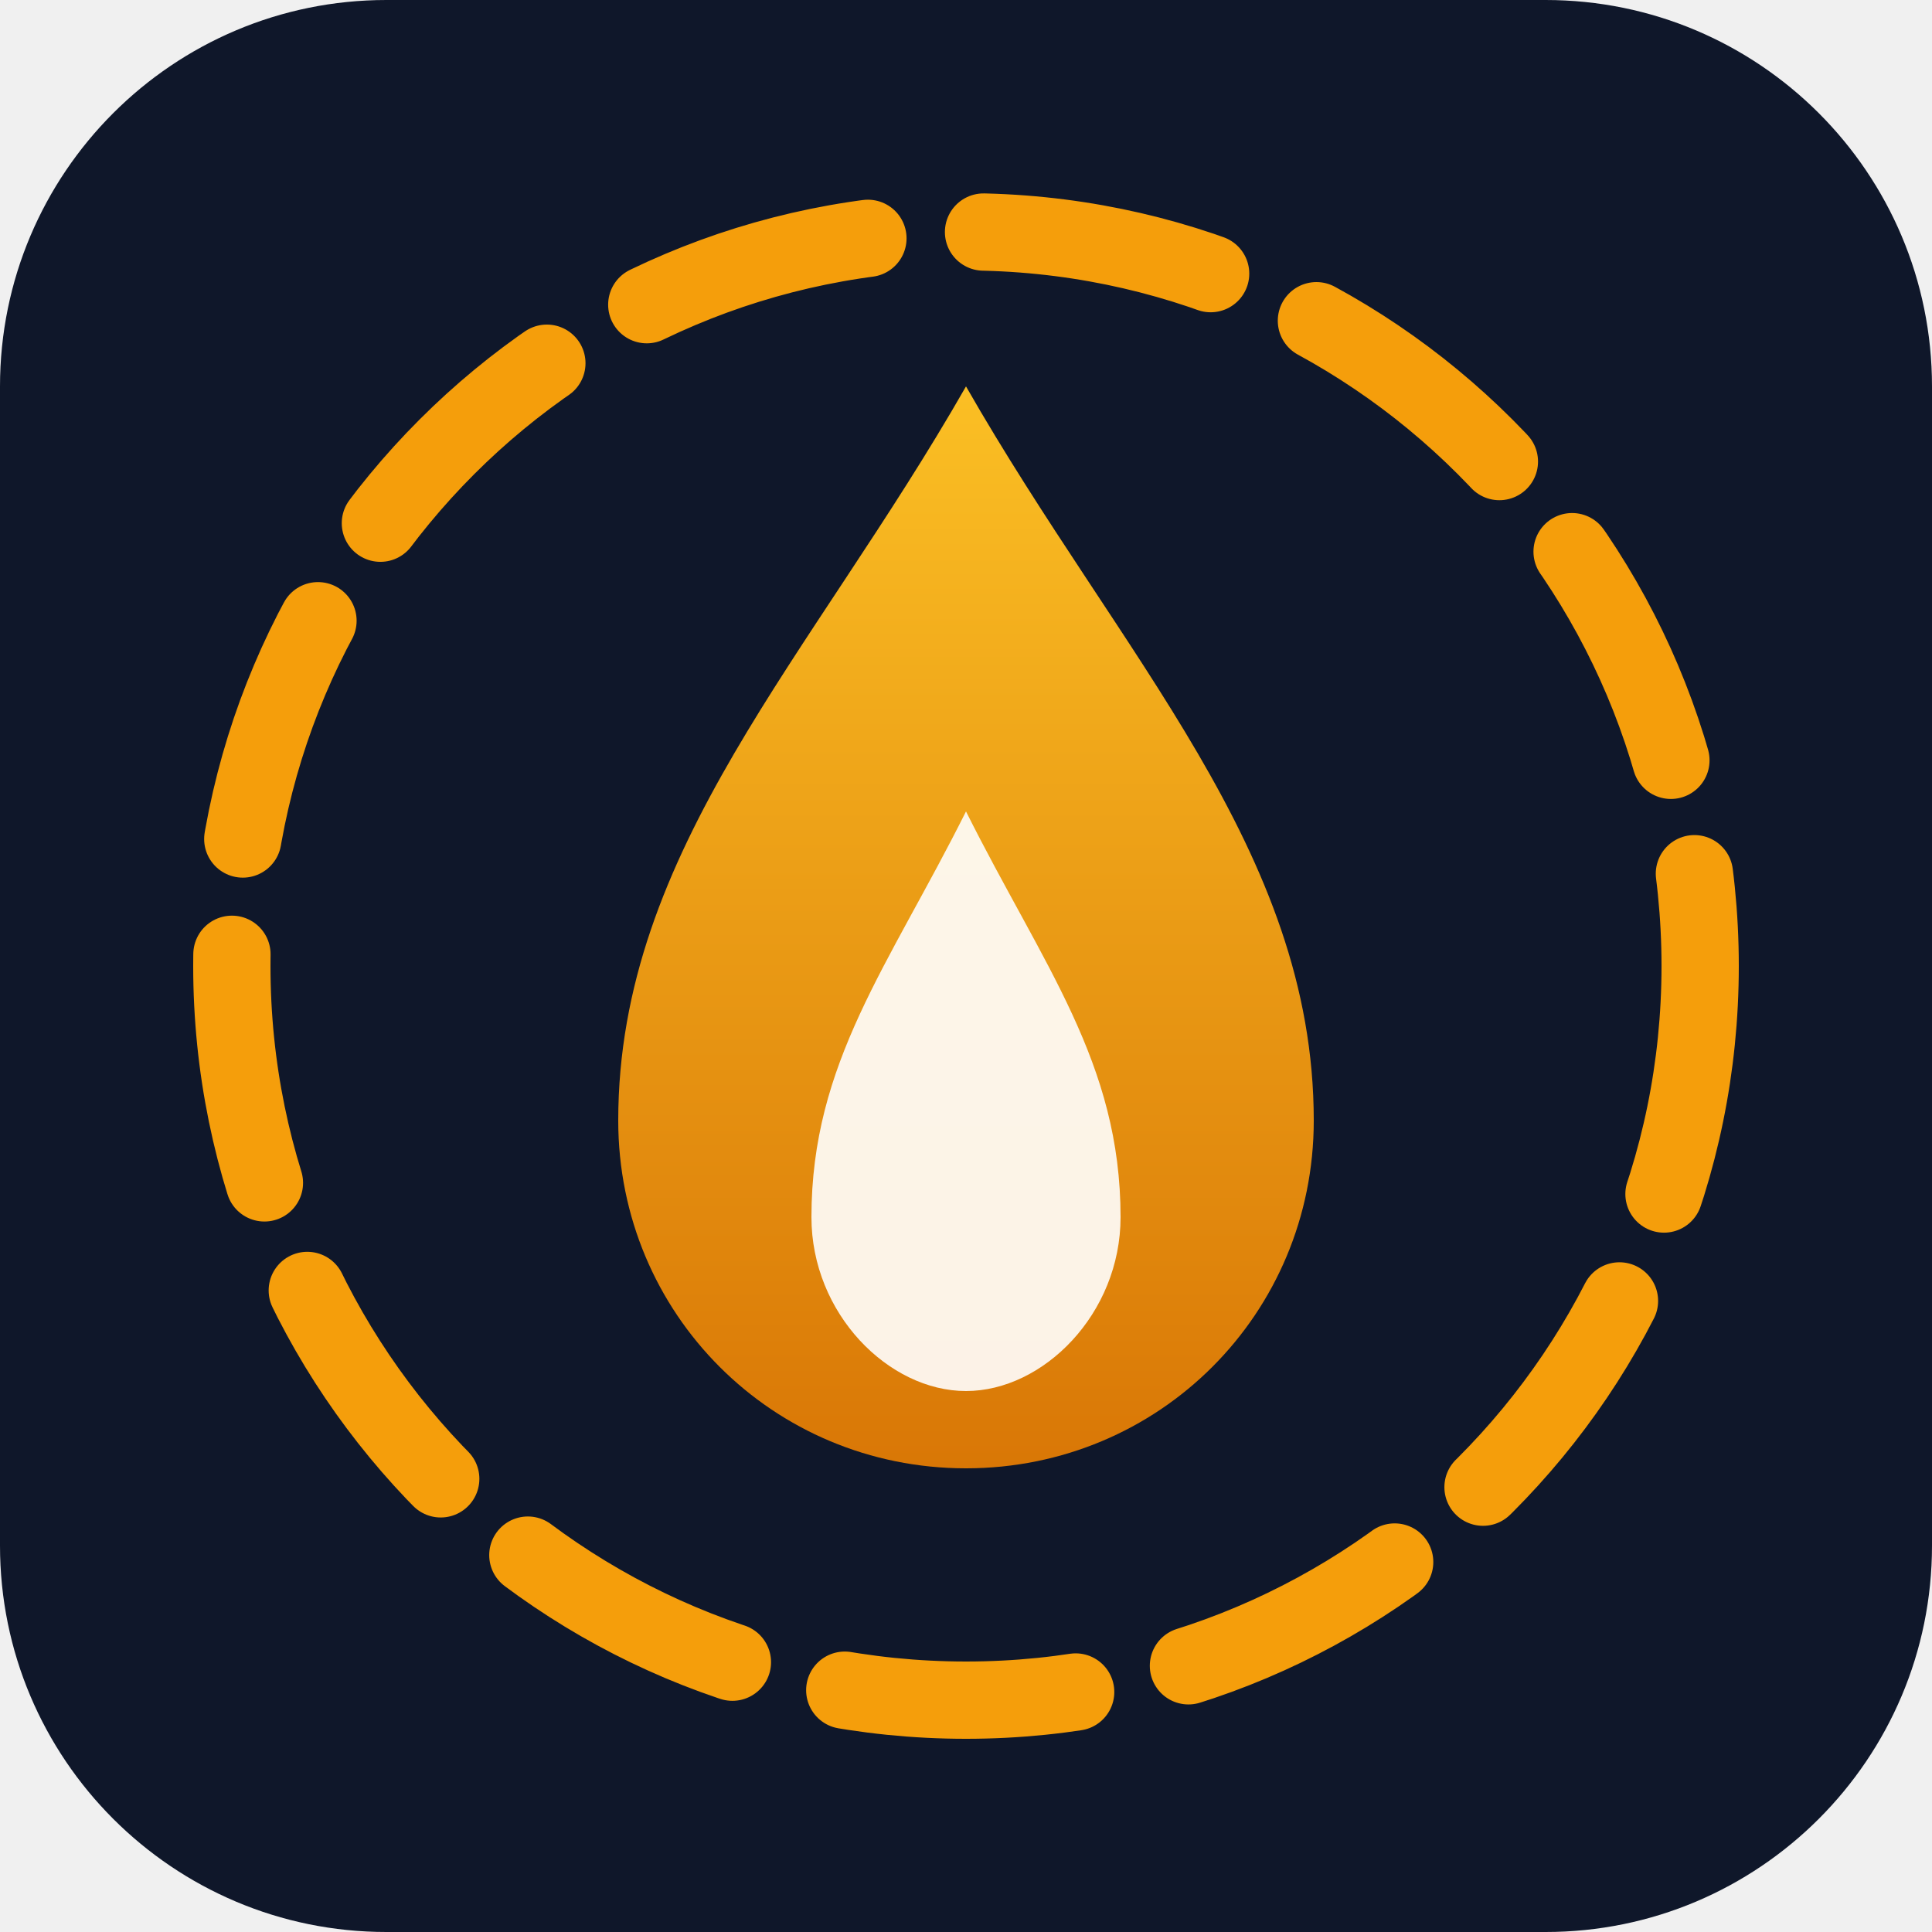
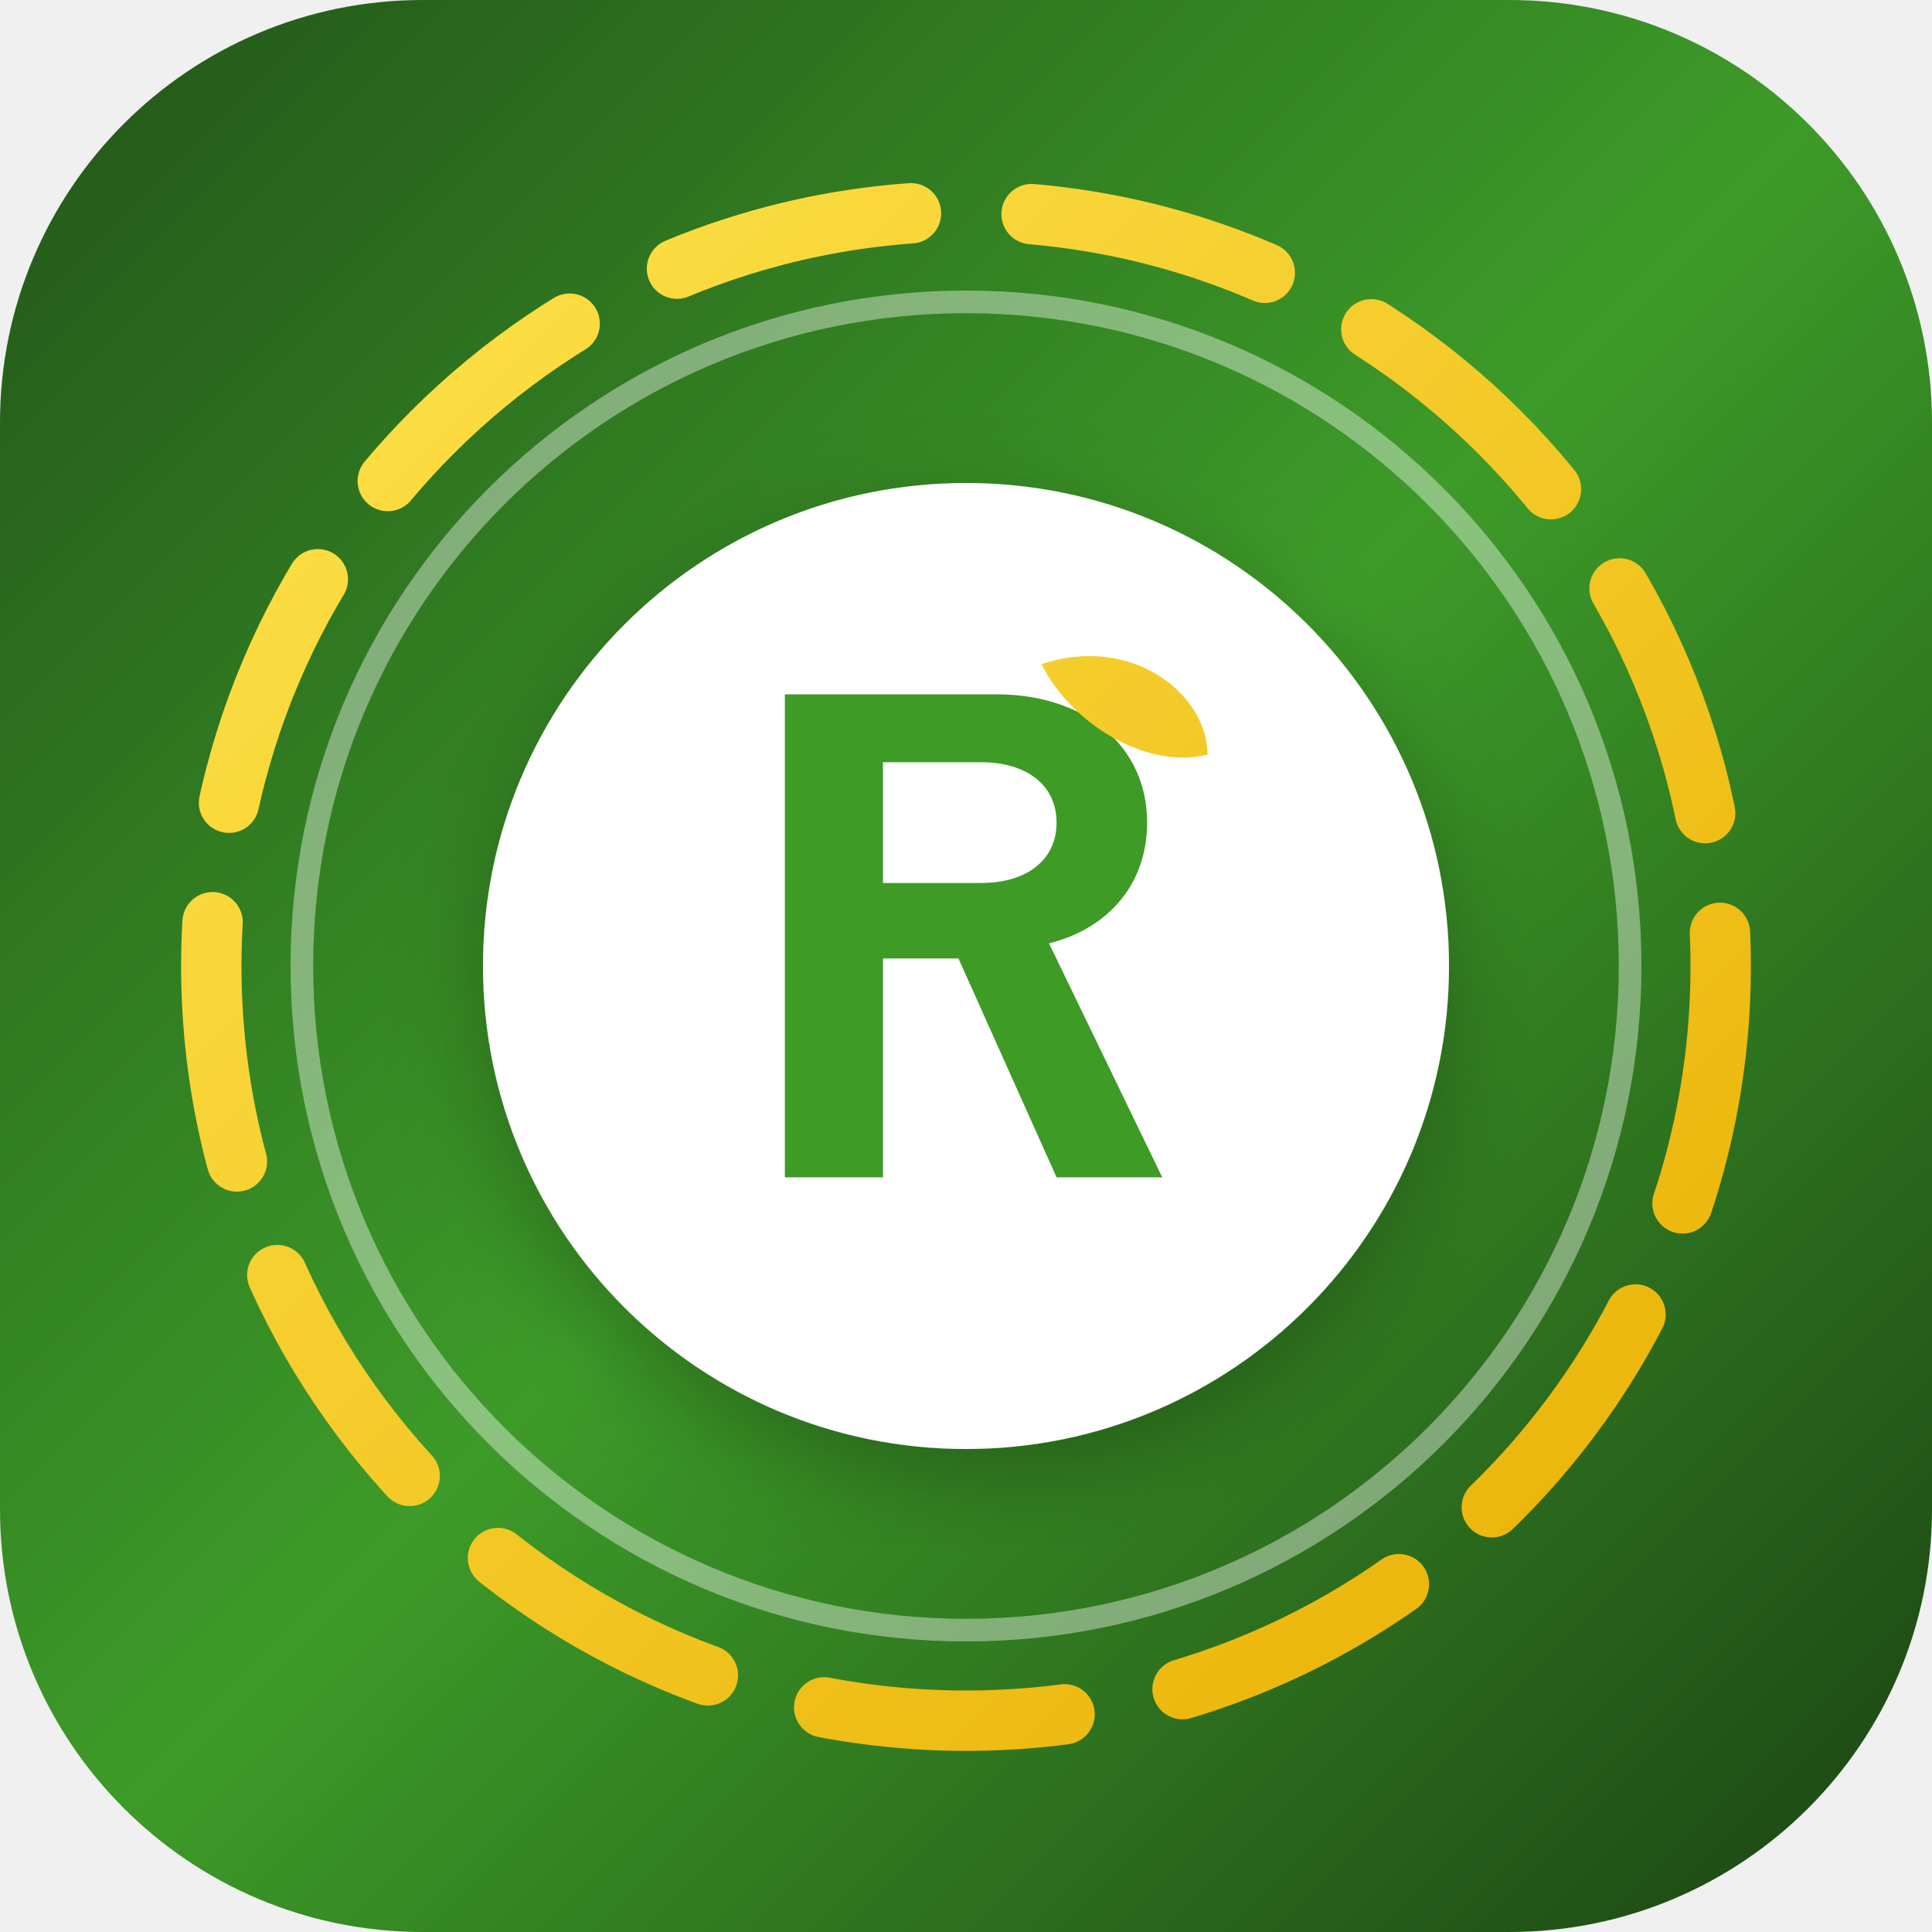
- <svg xmlns="http://www.w3.org/2000/svg" viewBox="0 0 100 100" fill="none">
-   <rect width="100" height="100" rx="20" fill="#0f172a" />
-   <circle cx="50" cy="50" r="38" stroke="#f59e0b" stroke-width="4" stroke-dasharray="12 6" stroke-linecap="round" />
-   <path d="M50 20C42 34 32 44 32 58C32 68 40 76 50 76C60 76 68 68 68 58C68 44 58 34 50 20Z" fill="url(#brandGrad)" />
-   <path d="M50 42C46 50 42 55 42 63C42 68 46 72 50 72C54 72 58 68 58 63C58 55 54 50 50 42Z" fill="#ffffff" opacity="0.9" />
+ <svg xmlns="http://www.w3.org/2000/svg" viewBox="0 0 128 128" fill="none">
  <defs>
-     <linearGradient id="brandGrad" x1="50" y1="20" x2="50" y2="76" gradientUnits="userSpaceOnUse">
-       <stop stop-color="#fbbf24" />
-       <stop offset="1" stop-color="#d97706" />
+     <linearGradient id="raghavBg" x1="0" y1="0" x2="128" y2="128" gradientUnits="userSpaceOnUse">
+       <stop stop-color="#225419" />
+       <stop offset="0.5" stop-color="#3D9B28" />
+       <stop offset="1" stop-color="#1b4213" />
    </linearGradient>
+     <linearGradient id="goldGrad" x1="20" y1="20" x2="108" y2="108" gradientUnits="userSpaceOnUse">
+       <stop stop-color="#FDE047" />
+       <stop offset="1" stop-color="#EAB308" />
+     </linearGradient>
+     <filter id="shadow" x="-10%" y="-10%" width="120%" height="120%">
+       <feDropShadow dx="0" dy="2" stdDeviation="3" flood-opacity="0.25" />
+     </filter>
  </defs>
+   <rect width="128" height="128" rx="28" fill="url(#raghavBg)" />
+   <circle cx="64" cy="64" r="50" stroke="url(#goldGrad)" stroke-width="4" stroke-dasharray="16 8" stroke-linecap="round" />
+   <circle cx="64" cy="64" r="44" stroke="#ffffff" stroke-width="1.5" opacity="0.4" />
+   <g filter="url(#shadow)">
+     <circle cx="64" cy="64" r="32" fill="#ffffff" />
+     <path d="M52 46 H66 C72 46 76 49.5 76 54.5 C76 58.5 73.5 61.5 69.5 62.5 L77 78 H70 L63.5 63.5 H58.5 V78 H52 V46 Z M58.5 58.5 H65 C68 58.5 70 57 70 54.5 C70 52 68 50.5 65 50.5 H58.5 V58.5 Z" fill="#3D9B28" />
+     <path d="M69 44 C75 42 80 46 80 50 C76 51 71 48 69 44 Z" fill="url(#goldGrad)" />
+   </g>
</svg>
